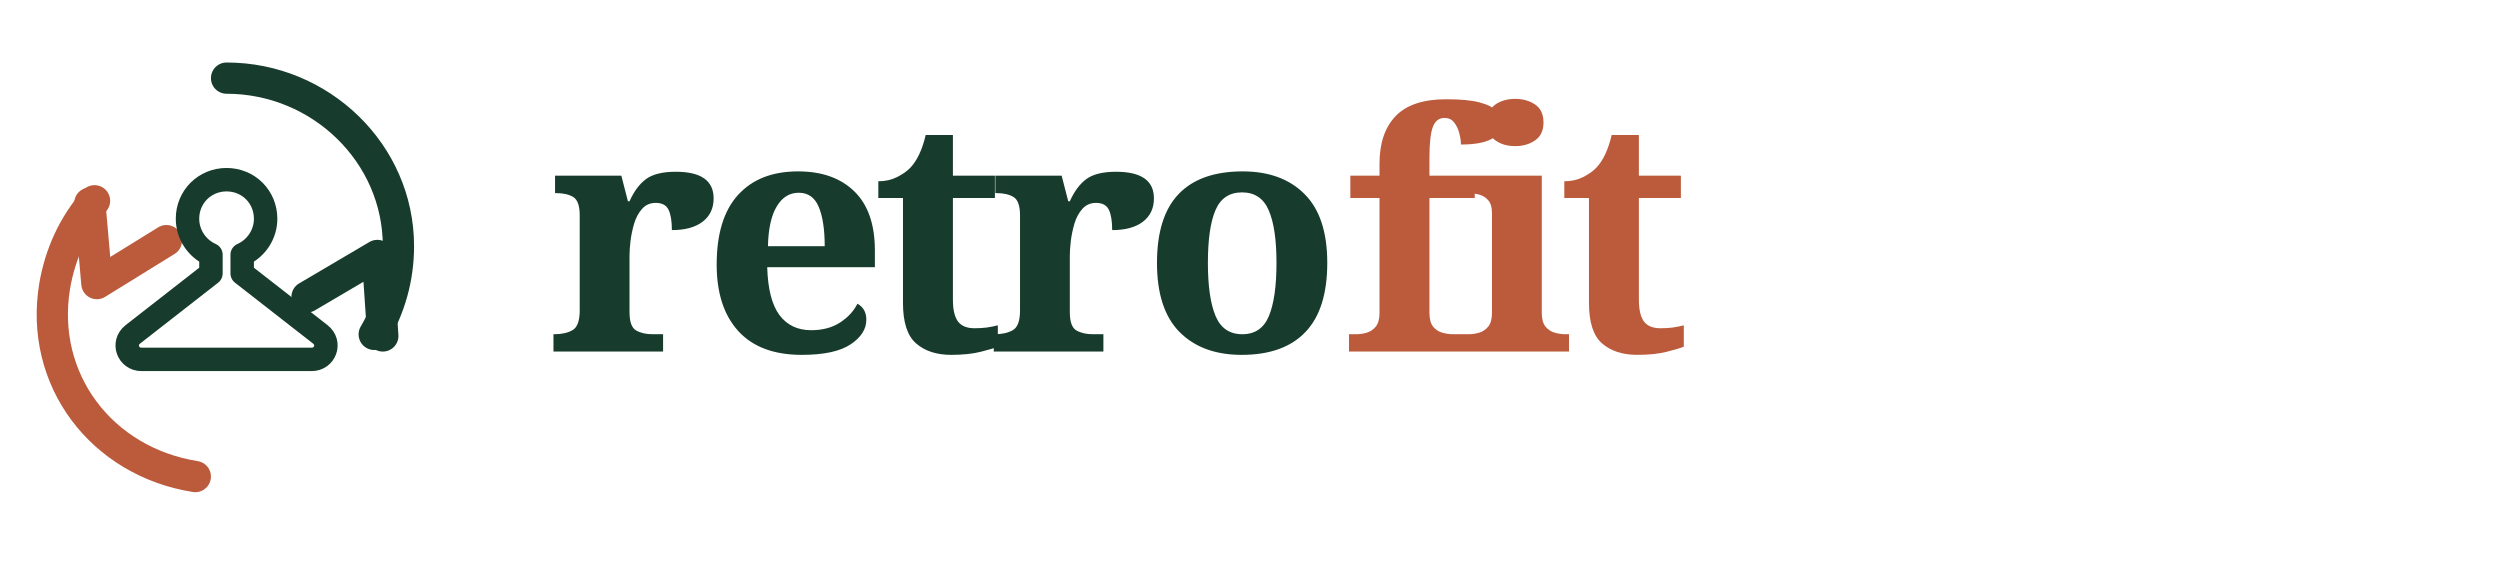
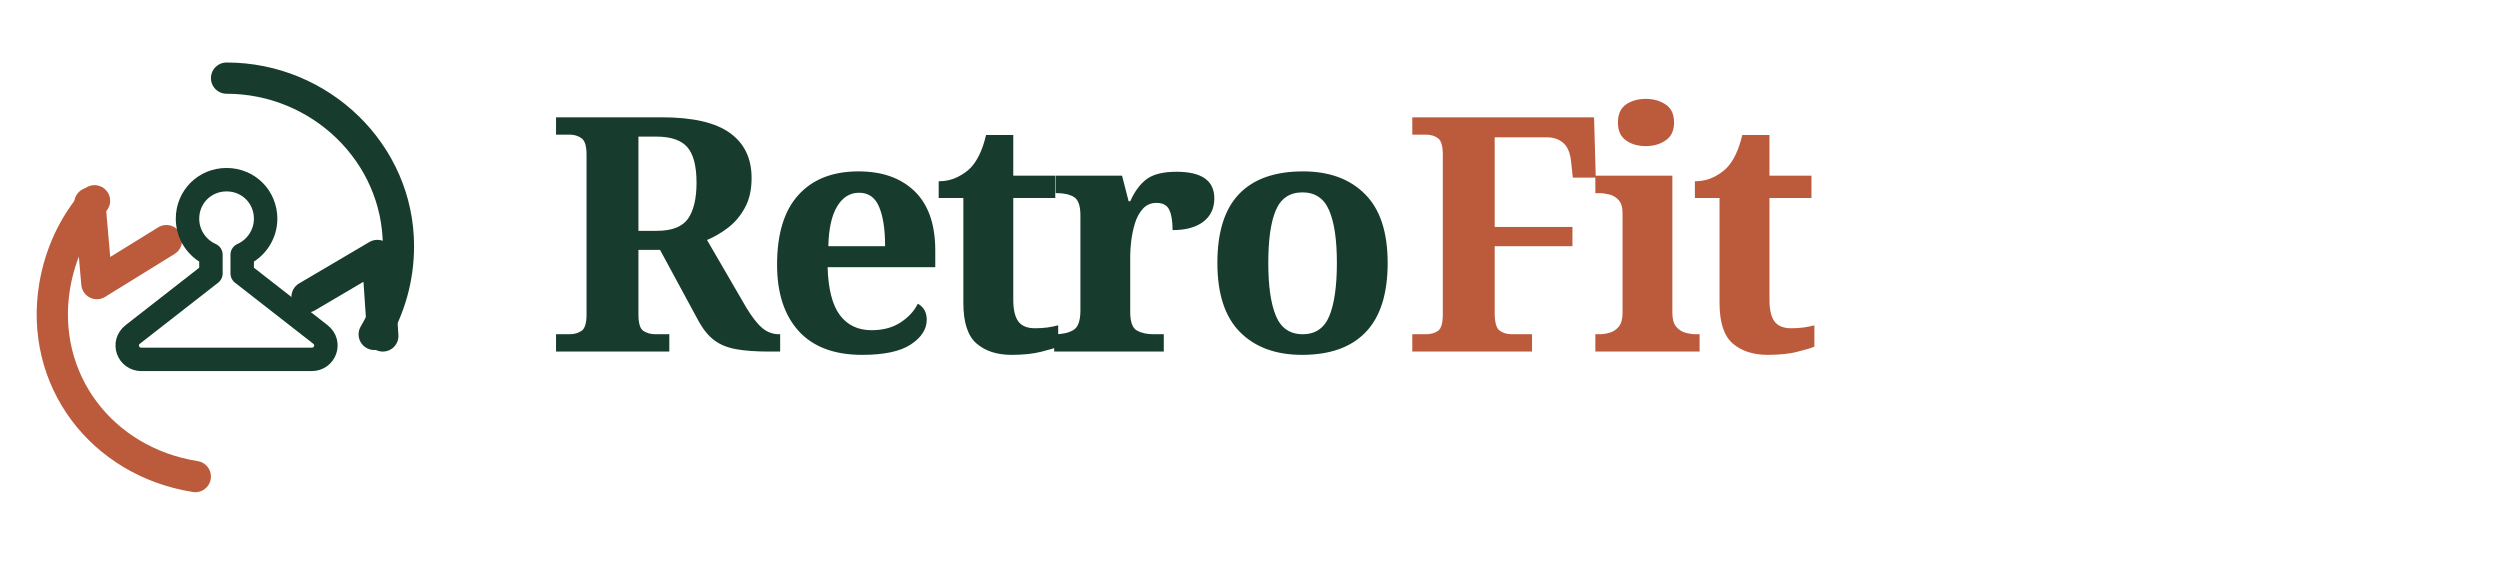
<svg xmlns="http://www.w3.org/2000/svg" width="320" height="72" viewBox="0 0 320 72" fill="none">
  <path d="M29 10C41 10 51 19.6 51 31.5C51 35.6 49.9 39.4 47.9 42.8" stroke="#173B2C" stroke-width="4" stroke-linecap="round" />
  <path d="M49 43L48.3 32.7L39.3 38" stroke="#173B2C" stroke-width="4" stroke-linecap="round" stroke-linejoin="round" />
  <path d="M25 61C13 59.1 5 48.6 7 36.6C7.7 32.5 9.4 28.8 12.1 25.7" stroke="#BC5B3C" stroke-width="4" stroke-linecap="round" />
  <path d="M11.5 26L12.4 36.3L21.3 30.8" stroke="#BC5B3C" stroke-width="4" stroke-linecap="round" stroke-linejoin="round" />
  <path d="M29 23C31.8 23 34 25.2 34 28C34 30 32.8 31.8 31 32.6V35L41 42.8C42.4 43.9 41.6 46 39.9 46H18.1C16.4 46 15.6 43.9 17 42.8L27 35V32.6C25.2 31.8 24 30 24 28C24 25.2 26.2 23 29 23Z" stroke="#173B2C" stroke-width="3" stroke-linejoin="round" />
-   <text x="70" y="45" fill="#173B2C" font-family="Georgia, serif" font-size="42" font-weight="700" letter-spacing="-2.2">retro<tspan fill="#BC5B3C">fit</tspan>
+   <text x="70" y="45" fill="#173B2C" font-family="Georgia, serif" font-size="42" font-weight="700" letter-spacing="-2.2">Retro<tspan fill="#BC5B3C">Fit</tspan>
  </text>
</svg>
